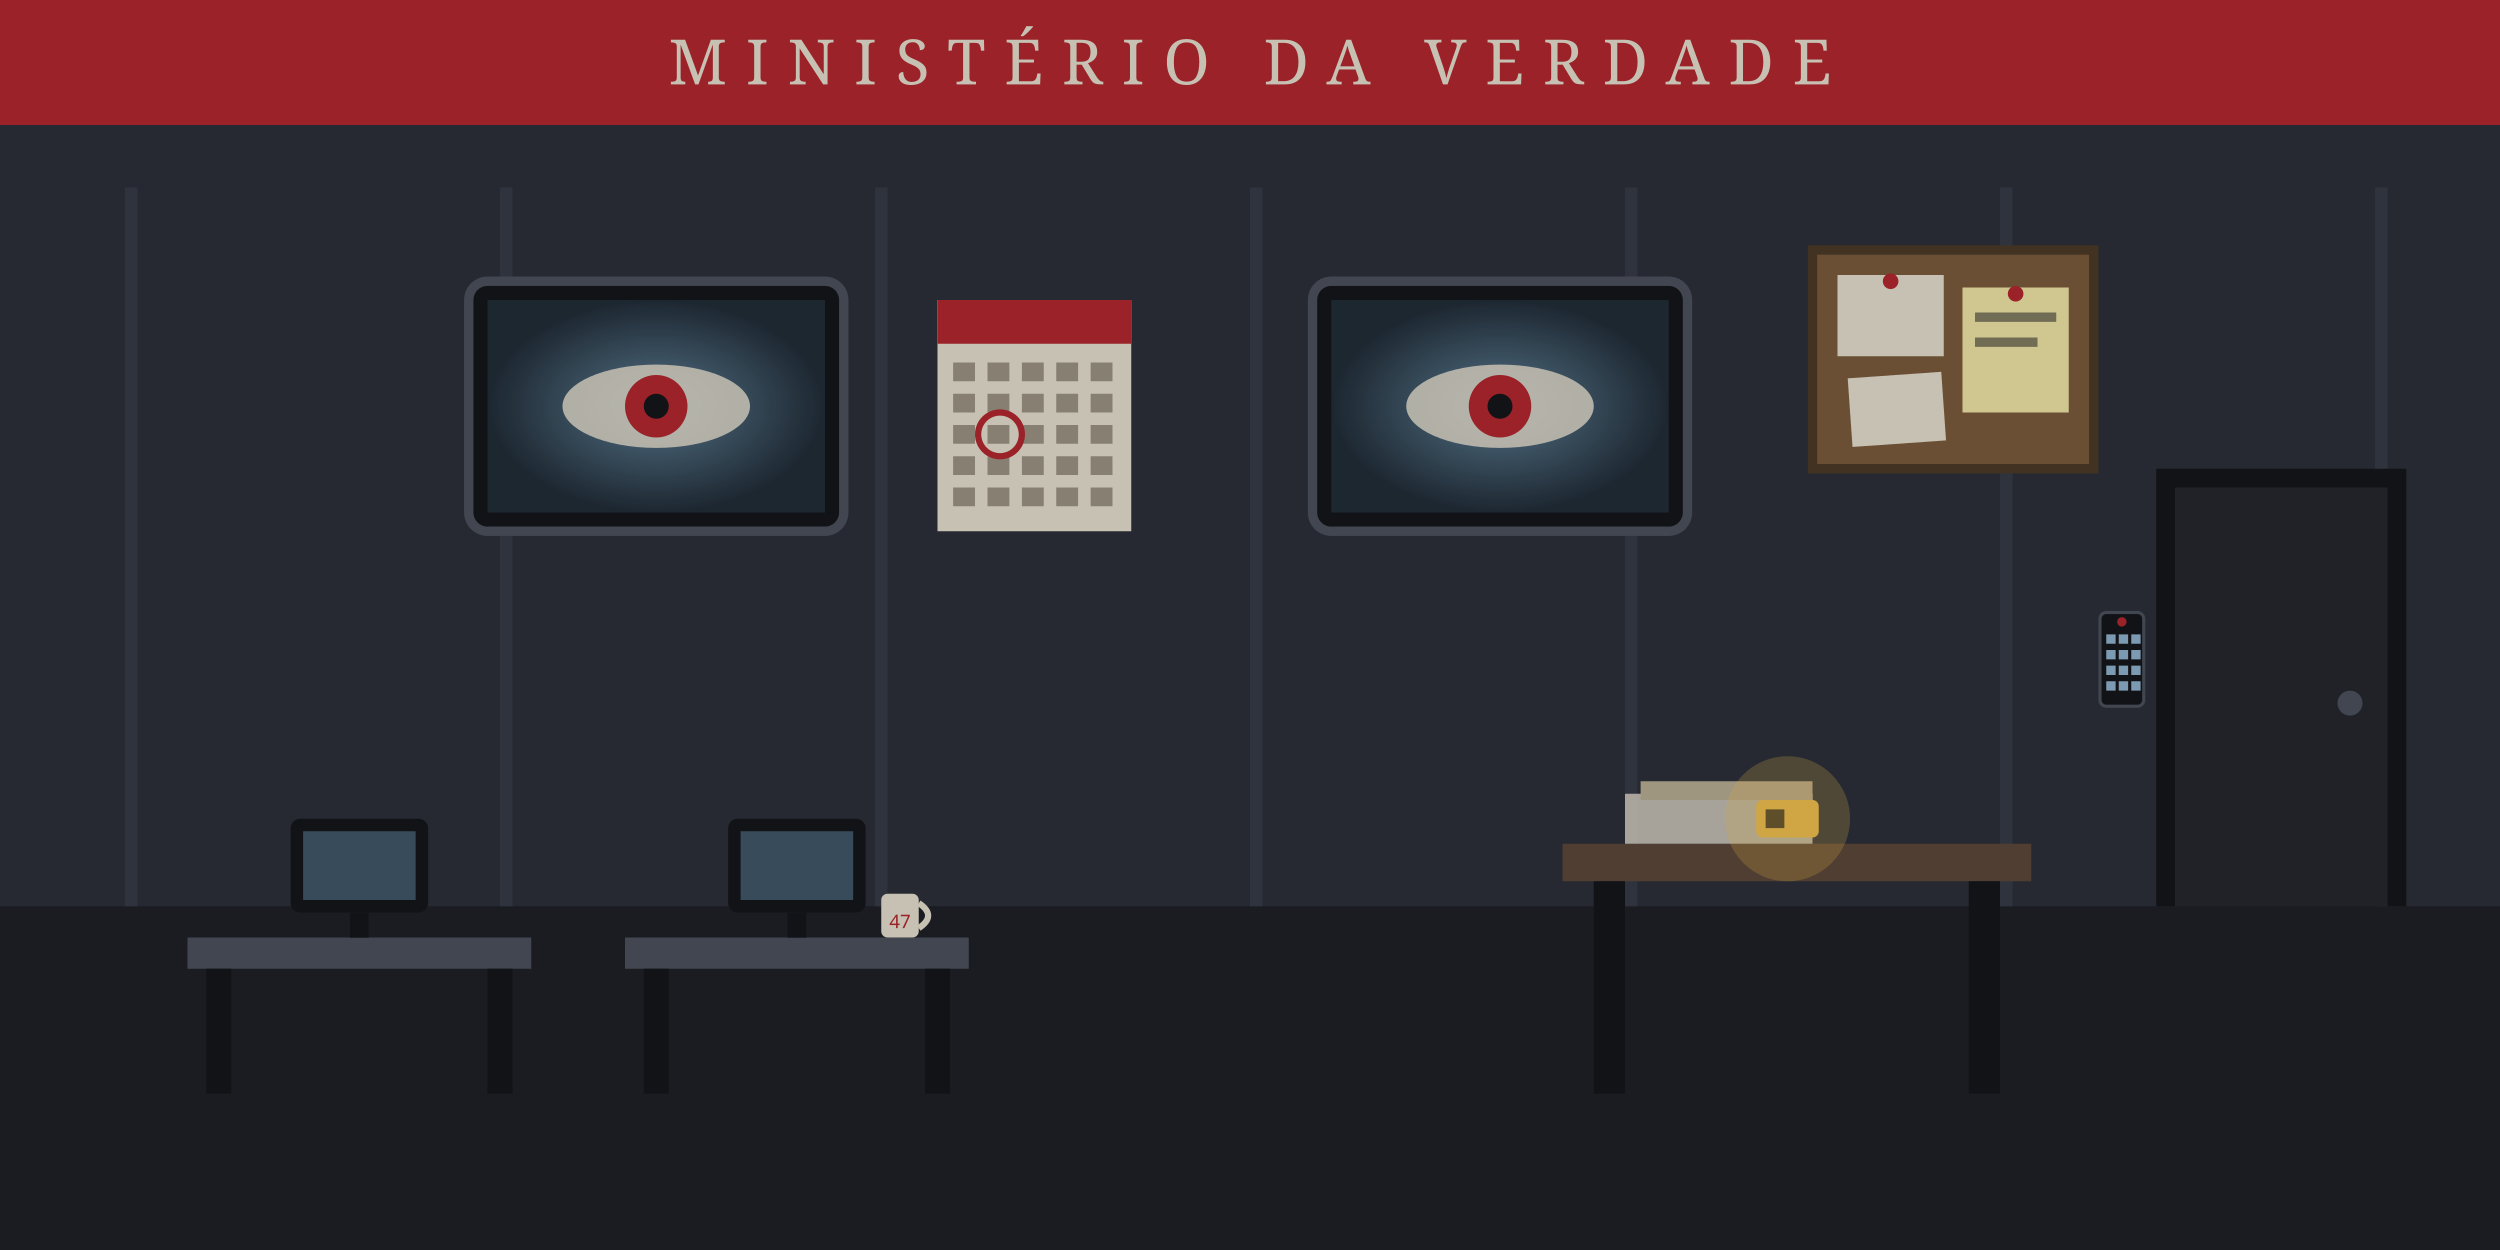
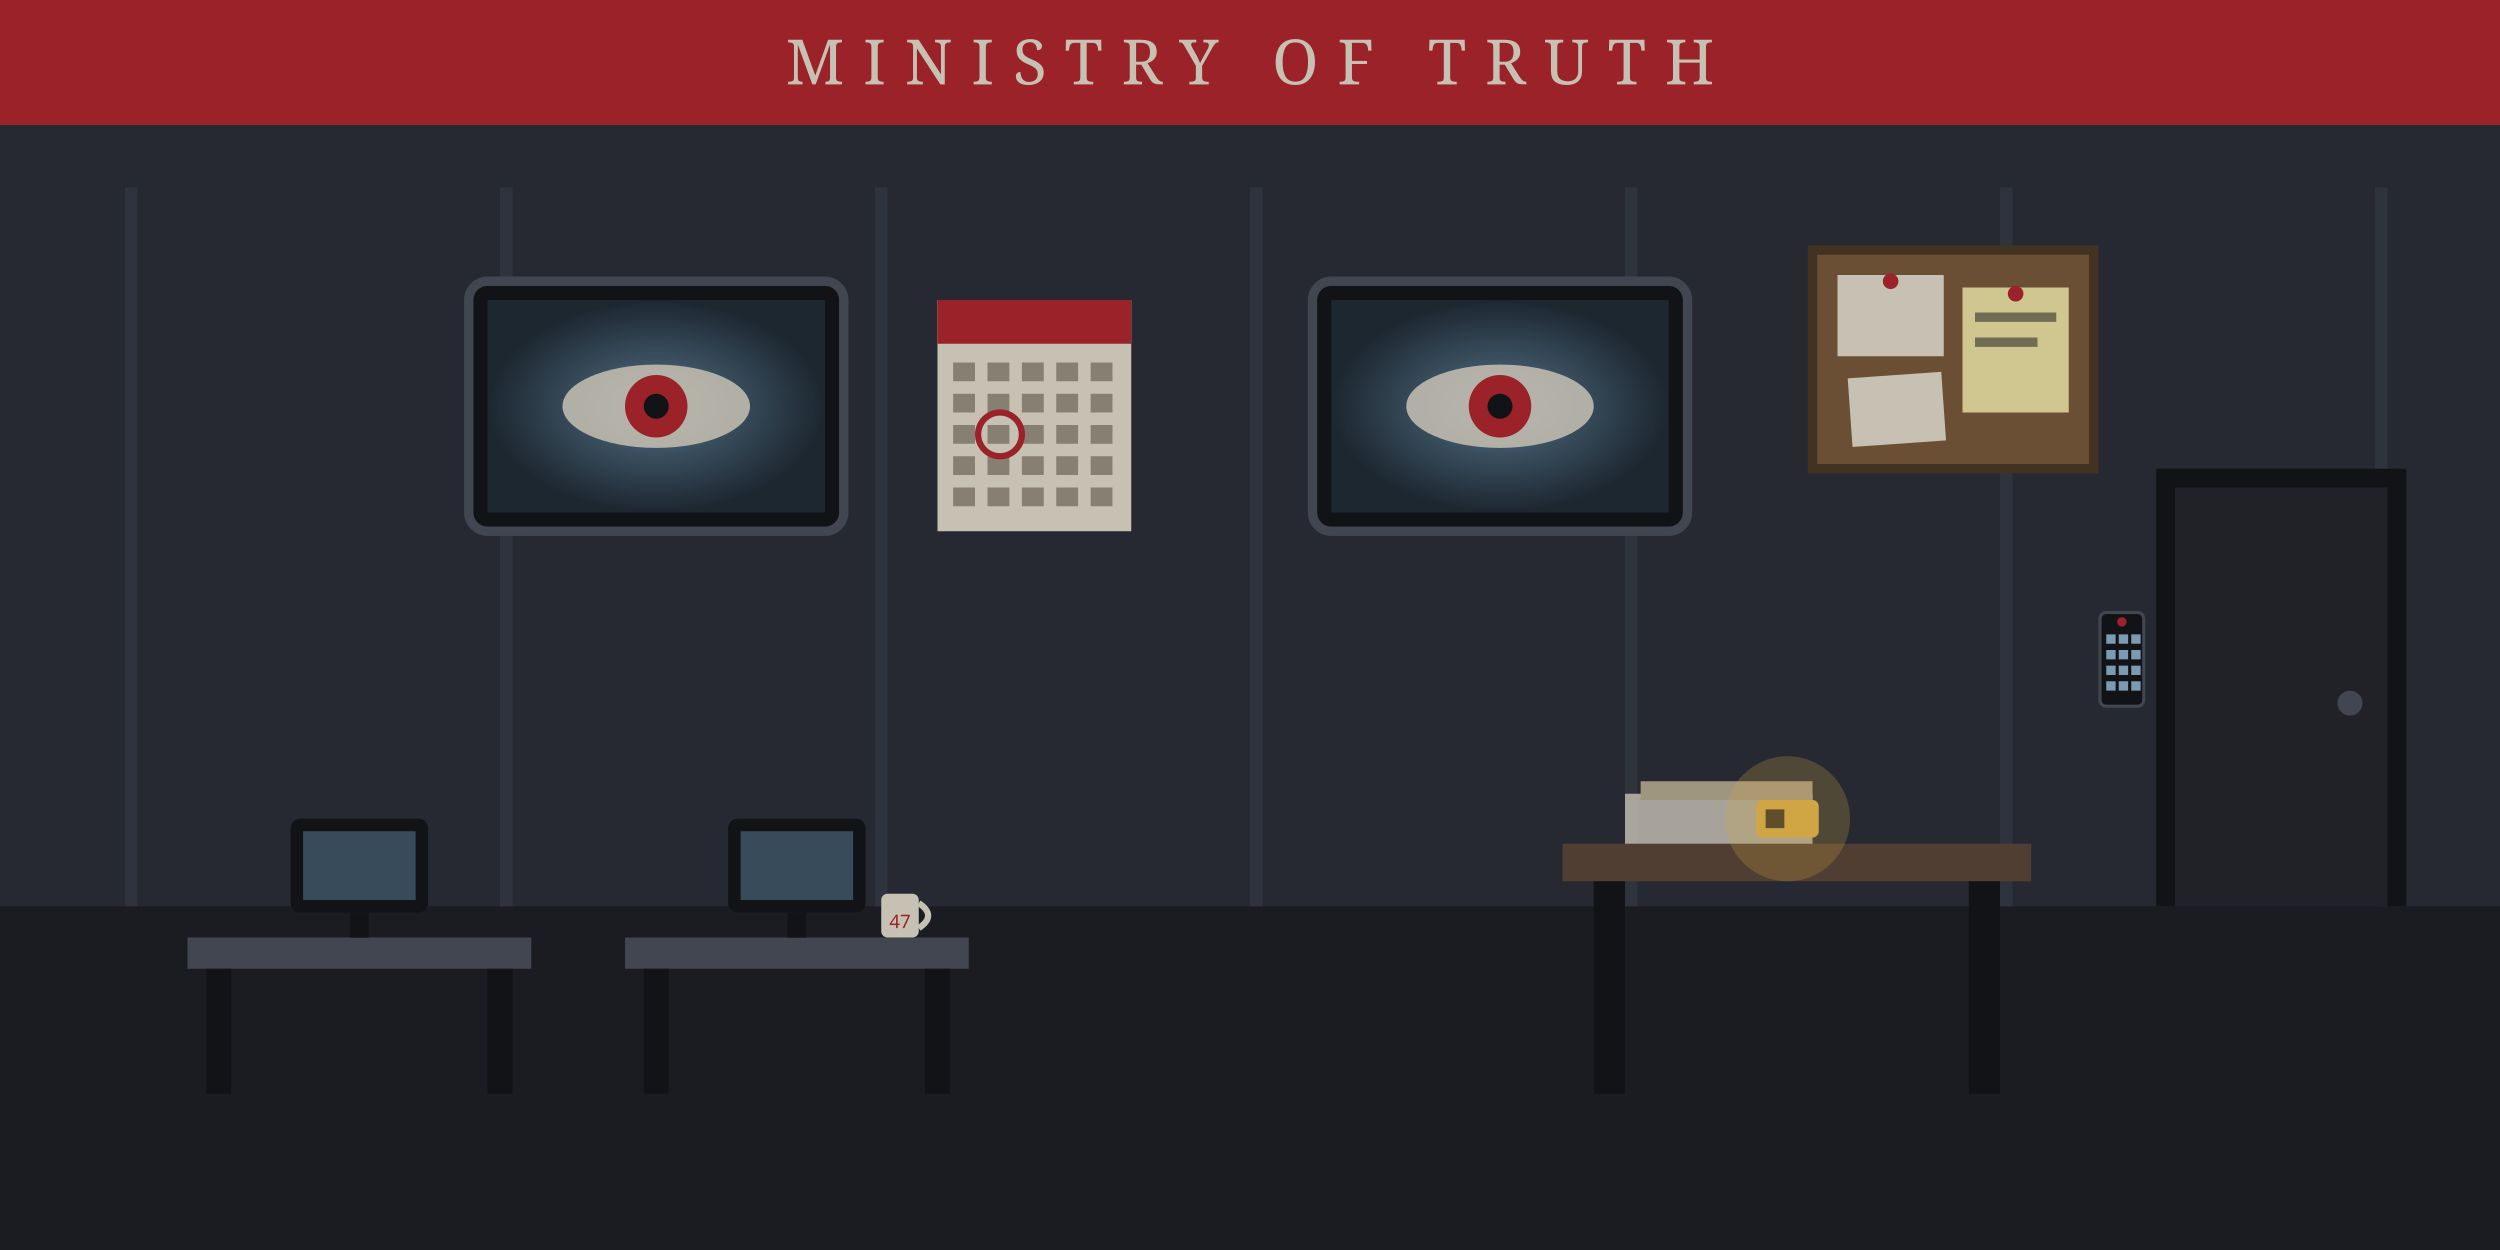
<svg xmlns="http://www.w3.org/2000/svg" viewBox="0 0 800 400" width="800" height="400">
  <defs>
    <radialGradient id="glow">
      <stop offset="0" stop-color="#5f8299" />
      <stop offset="1" stop-color="#1f2b35" />
    </radialGradient>
  </defs>
  <rect width="800" height="400" fill="#2a2e36" />
  <rect y="0" width="800" height="40" fill="#b3262b" />
-   <text x="400" y="27" font-family="Georgia, serif" font-size="20" fill="#e8e1cf" text-anchor="middle" letter-spacing="6">MINISTÉRIO DA VERDADE</text>
+   <text x="400" y="27" font-family="Georgia, serif" font-size="20" fill="#e8e1cf" text-anchor="middle" letter-spacing="6">MINISTRY OF TRUTH</text>
  <rect y="290" width="800" height="110" fill="#1c1f25" />
  <rect x="40" y="60" width="4" height="230" fill="#343a44" />
  <rect x="160" y="60" width="4" height="230" fill="#343a44" />
  <rect x="280" y="60" width="4" height="230" fill="#343a44" />
  <rect x="400" y="60" width="4" height="230" fill="#343a44" />
  <rect x="520" y="60" width="4" height="230" fill="#343a44" />
  <rect x="640" y="60" width="4" height="230" fill="#343a44" />
  <rect x="760" y="60" width="4" height="230" fill="#343a44" />
  <rect x="150" y="90" width="120" height="80" rx="6" fill="#121418" stroke="#4a505b" stroke-width="3" />
  <rect x="156" y="96" width="108" height="68" fill="url(#glow)" />
  <ellipse cx="210.0" cy="130.0" rx="30.0" ry="13.333" fill="#e8e1cf" opacity="0.85" />
  <circle cx="210.0" cy="130.0" r="10.0" fill="#b3262b" />
  <circle cx="210.0" cy="130.0" r="4.0" fill="#121418" />
  <rect x="420" y="90" width="120" height="80" rx="6" fill="#121418" stroke="#4a505b" stroke-width="3" />
  <rect x="426" y="96" width="108" height="68" fill="url(#glow)" />
  <ellipse cx="480.0" cy="130.0" rx="30.0" ry="13.333" fill="#e8e1cf" opacity="0.85" />
  <circle cx="480.0" cy="130.0" r="10.0" fill="#b3262b" />
  <circle cx="480.0" cy="130.0" r="4.0" fill="#121418" />
  <rect x="60" y="300" width="110" height="10" fill="#4a505b" />
  <rect x="66" y="310" width="8" height="40" fill="#121418" />
  <rect x="156" y="310" width="8" height="40" fill="#121418" />
  <rect x="93.0" y="262" width="44" height="30" rx="3" fill="#121418" />
  <rect x="97.0" y="266" width="36" height="22" fill="#5f8299" opacity="0.6" />
  <rect x="112.0" y="292" width="6" height="8" fill="#121418" />
  <rect x="200" y="300" width="110" height="10" fill="#4a505b" />
  <rect x="206" y="310" width="8" height="40" fill="#121418" />
  <rect x="296" y="310" width="8" height="40" fill="#121418" />
  <rect x="233.0" y="262" width="44" height="30" rx="3" fill="#121418" />
  <rect x="237.0" y="266" width="36" height="22" fill="#5f8299" opacity="0.6" />
  <rect x="252.0" y="292" width="6" height="8" fill="#121418" />
  <rect x="300" y="96" width="62" height="74" fill="#e8e1cf" />
  <rect x="300" y="96" width="62" height="14" fill="#b3262b" />
  <rect x="305" y="116" width="7" height="6" fill="#9c9483" />
  <rect x="316" y="116" width="7" height="6" fill="#9c9483" />
  <rect x="327" y="116" width="7" height="6" fill="#9c9483" />
  <rect x="338" y="116" width="7" height="6" fill="#9c9483" />
  <rect x="349" y="116" width="7" height="6" fill="#9c9483" />
  <rect x="305" y="126" width="7" height="6" fill="#9c9483" />
  <rect x="316" y="126" width="7" height="6" fill="#9c9483" />
  <rect x="327" y="126" width="7" height="6" fill="#9c9483" />
  <rect x="338" y="126" width="7" height="6" fill="#9c9483" />
  <rect x="349" y="126" width="7" height="6" fill="#9c9483" />
  <rect x="305" y="136" width="7" height="6" fill="#9c9483" />
  <rect x="316" y="136" width="7" height="6" fill="#9c9483" />
  <rect x="327" y="136" width="7" height="6" fill="#9c9483" />
  <rect x="338" y="136" width="7" height="6" fill="#9c9483" />
  <rect x="349" y="136" width="7" height="6" fill="#9c9483" />
  <rect x="305" y="146" width="7" height="6" fill="#9c9483" />
  <rect x="316" y="146" width="7" height="6" fill="#9c9483" />
  <rect x="327" y="146" width="7" height="6" fill="#9c9483" />
  <rect x="338" y="146" width="7" height="6" fill="#9c9483" />
  <rect x="349" y="146" width="7" height="6" fill="#9c9483" />
  <rect x="305" y="156" width="7" height="6" fill="#9c9483" />
  <rect x="316" y="156" width="7" height="6" fill="#9c9483" />
  <rect x="327" y="156" width="7" height="6" fill="#9c9483" />
  <rect x="338" y="156" width="7" height="6" fill="#9c9483" />
  <rect x="349" y="156" width="7" height="6" fill="#9c9483" />
  <circle cx="320" cy="139" r="7" fill="none" stroke="#b3262b" stroke-width="2" />
  <rect x="580" y="80" width="90" height="70" fill="#7a5b3a" stroke="#4a3824" stroke-width="3" />
  <rect x="588" y="88" width="34" height="26" fill="#e8e1cf" />
  <rect x="628" y="92" width="34" height="40" fill="#f2e7a6" />
  <rect x="592" y="120" width="30" height="22" fill="#e8e1cf" transform="rotate(-4 607 131)" />
  <circle cx="605" cy="90" r="2.5" fill="#b3262b" />
  <circle cx="645" cy="94" r="2.5" fill="#b3262b" />
  <rect x="632" y="100" width="26" height="3" fill="#121418" opacity="0.5" />
  <rect x="632" y="108" width="20" height="3" fill="#121418" opacity="0.5" />
  <rect x="282" y="286" width="12" height="14" rx="2" fill="#e8e1cf" />
  <path d="M 294 289 Q 300 293 294 297" fill="none" stroke="#e8e1cf" stroke-width="2" />
  <text x="288" y="297" font-family="sans-serif" font-size="6" fill="#b3262b" text-anchor="middle">47</text>
  <rect x="500" y="270" width="150" height="12" fill="#5a4636" />
  <rect x="510" y="282" width="10" height="68" fill="#121418" />
  <rect x="630" y="282" width="10" height="68" fill="#121418" />
  <rect x="520" y="254" width="60" height="16" fill="#e8e1cf" opacity="0.8" />
  <rect x="525" y="250" width="55" height="6" fill="#b9ae93" />
  <circle cx="572" cy="262" r="20" fill="#f2c14e" opacity="0.25" />
  <rect x="562" y="256" width="20" height="12" rx="2" fill="#f2c14e" />
  <rect x="565" y="259" width="6" height="6" fill="#121418" opacity="0.6" />
  <rect x="690" y="150" width="80" height="140" fill="#121418" />
  <rect x="696" y="156" width="68" height="134" fill="#23262c" />
  <circle cx="752" cy="225" r="4" fill="#4a505b" />
  <rect x="672" y="196" width="14" height="30" rx="2" fill="#121418" stroke="#4a505b" stroke-width="1" />
  <rect x="674" y="203" width="3" height="3" fill="#8fb3cc" />
  <rect x="678" y="203" width="3" height="3" fill="#8fb3cc" />
  <rect x="682" y="203" width="3" height="3" fill="#8fb3cc" />
  <rect x="674" y="208" width="3" height="3" fill="#8fb3cc" />
  <rect x="678" y="208" width="3" height="3" fill="#8fb3cc" />
  <rect x="682" y="208" width="3" height="3" fill="#8fb3cc" />
  <rect x="674" y="213" width="3" height="3" fill="#8fb3cc" />
  <rect x="678" y="213" width="3" height="3" fill="#8fb3cc" />
  <rect x="682" y="213" width="3" height="3" fill="#8fb3cc" />
  <rect x="674" y="218" width="3" height="3" fill="#8fb3cc" />
  <rect x="678" y="218" width="3" height="3" fill="#8fb3cc" />
  <rect x="682" y="218" width="3" height="3" fill="#8fb3cc" />
  <circle cx="679" cy="199" r="1.5" fill="#b3262b" />
  <rect width="800" height="400" fill="#0b0d12" opacity="0.15" />
</svg>
